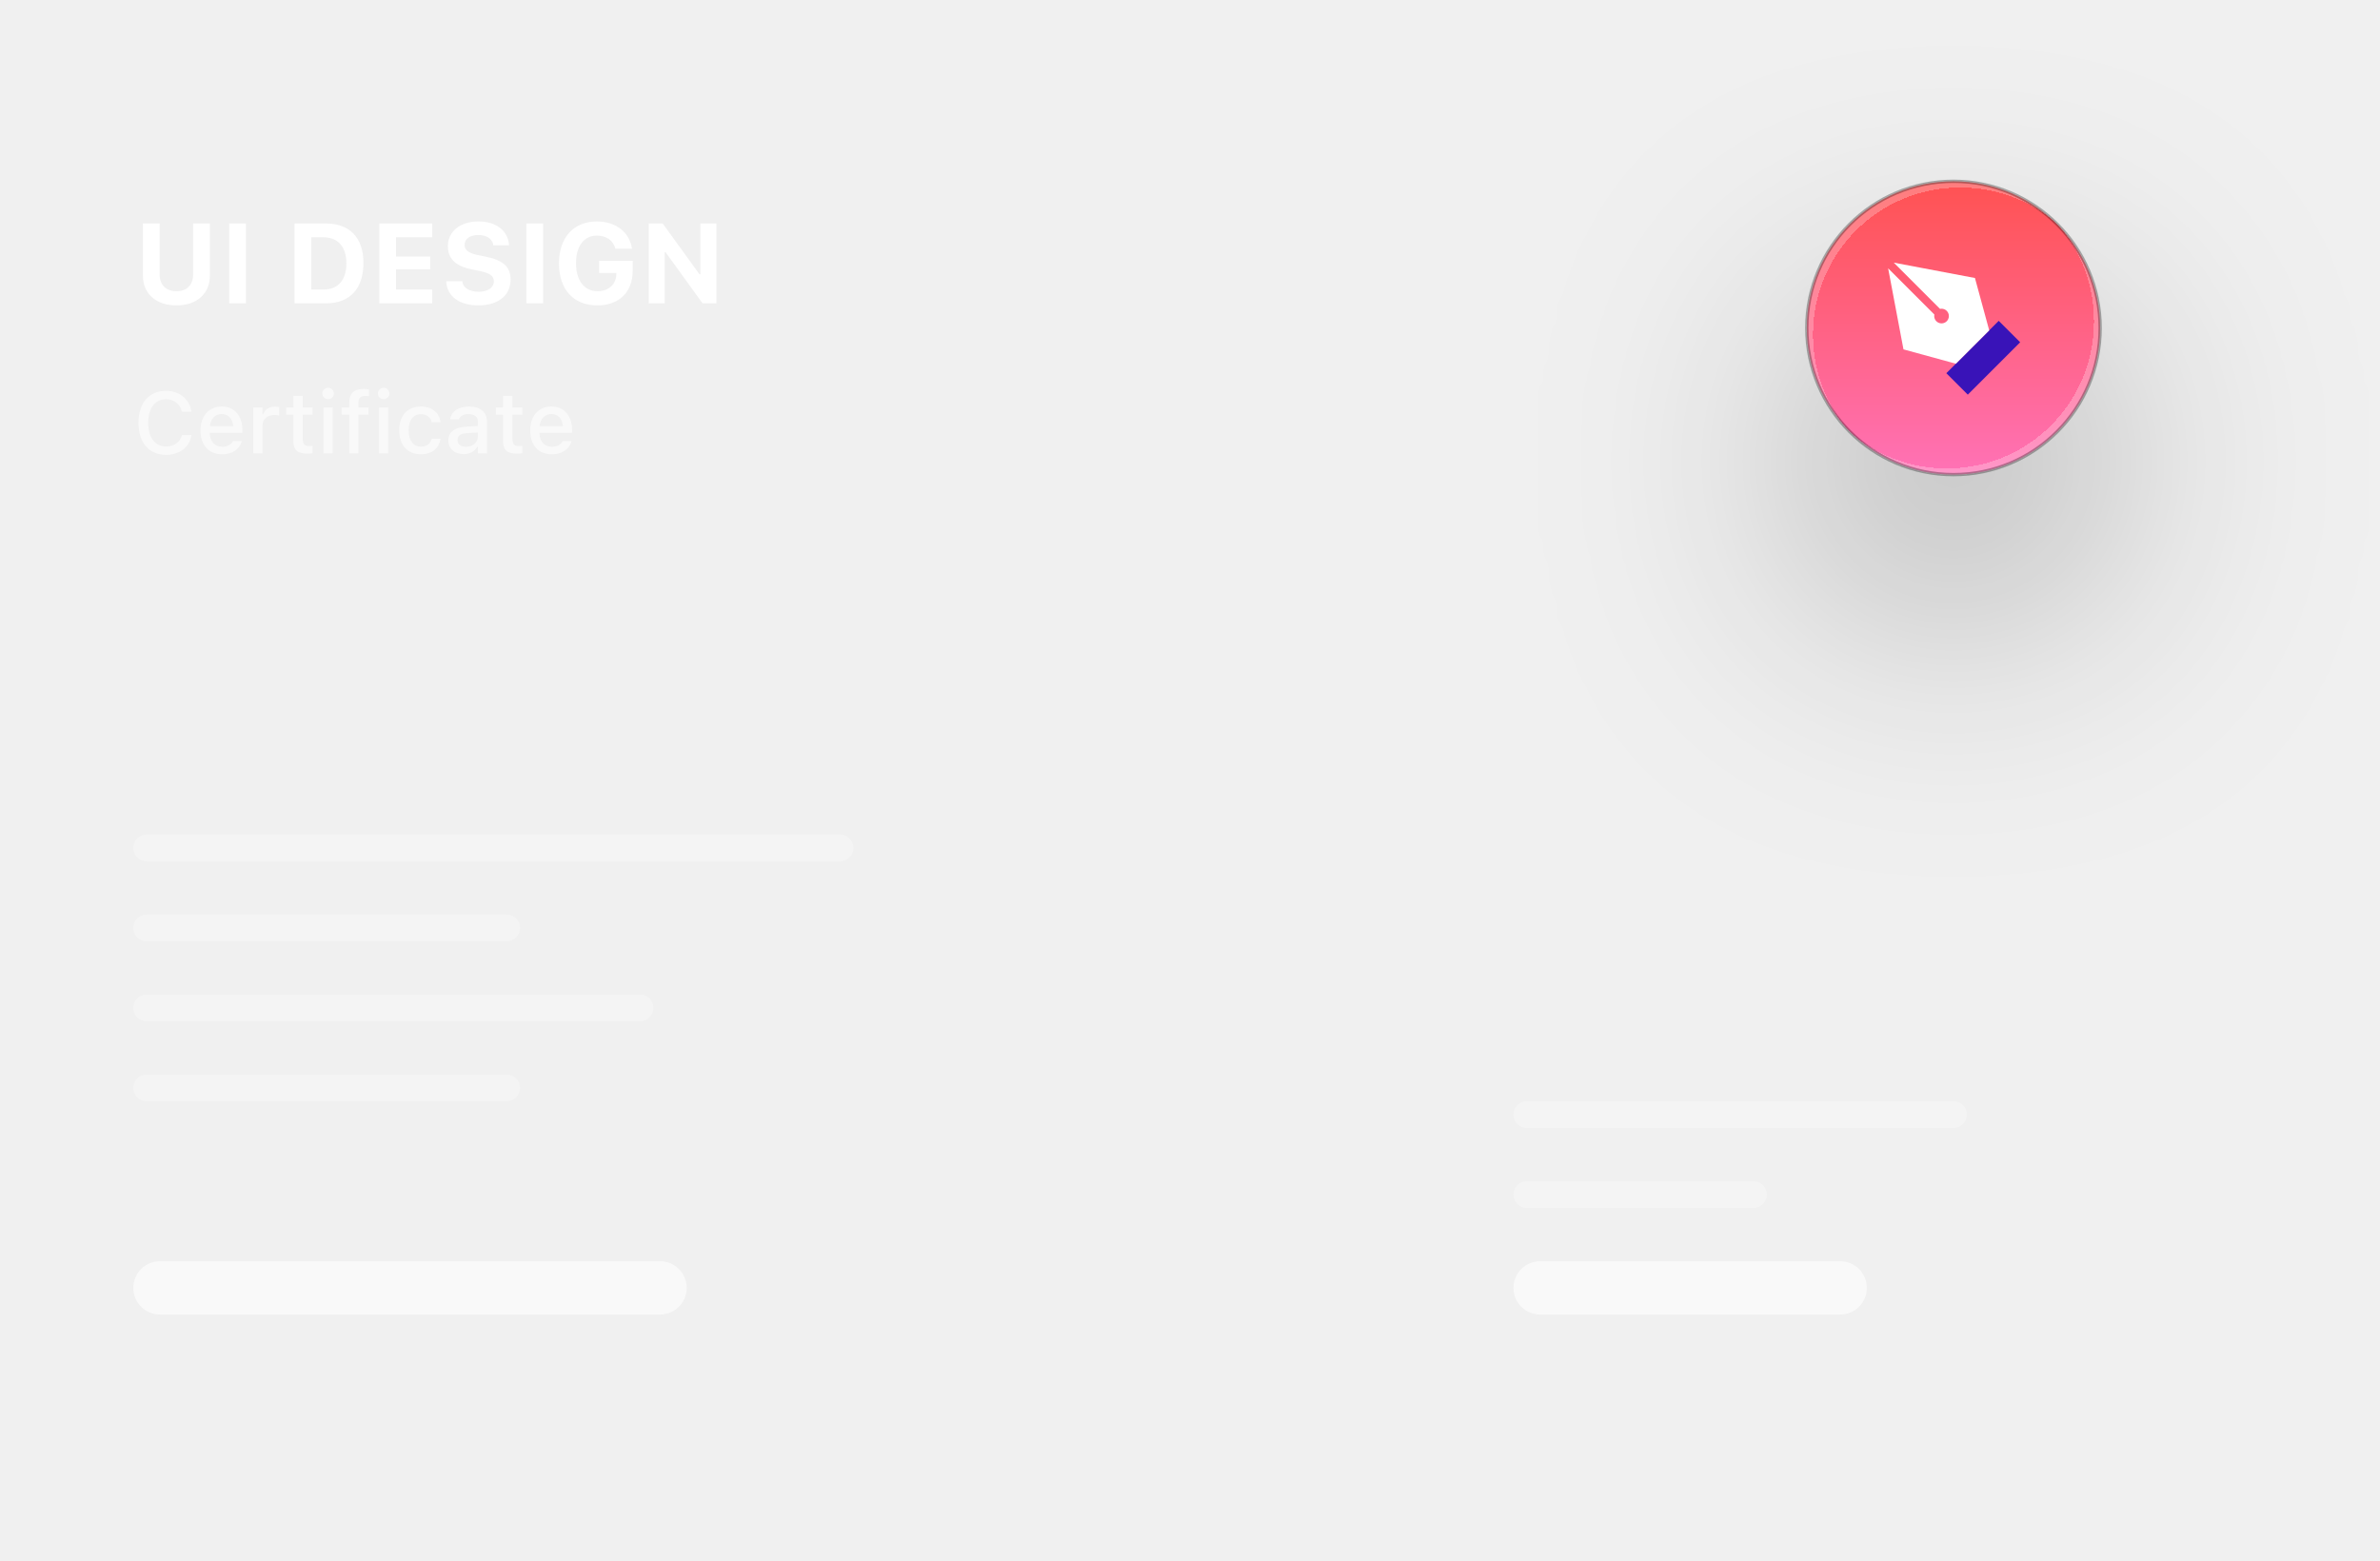
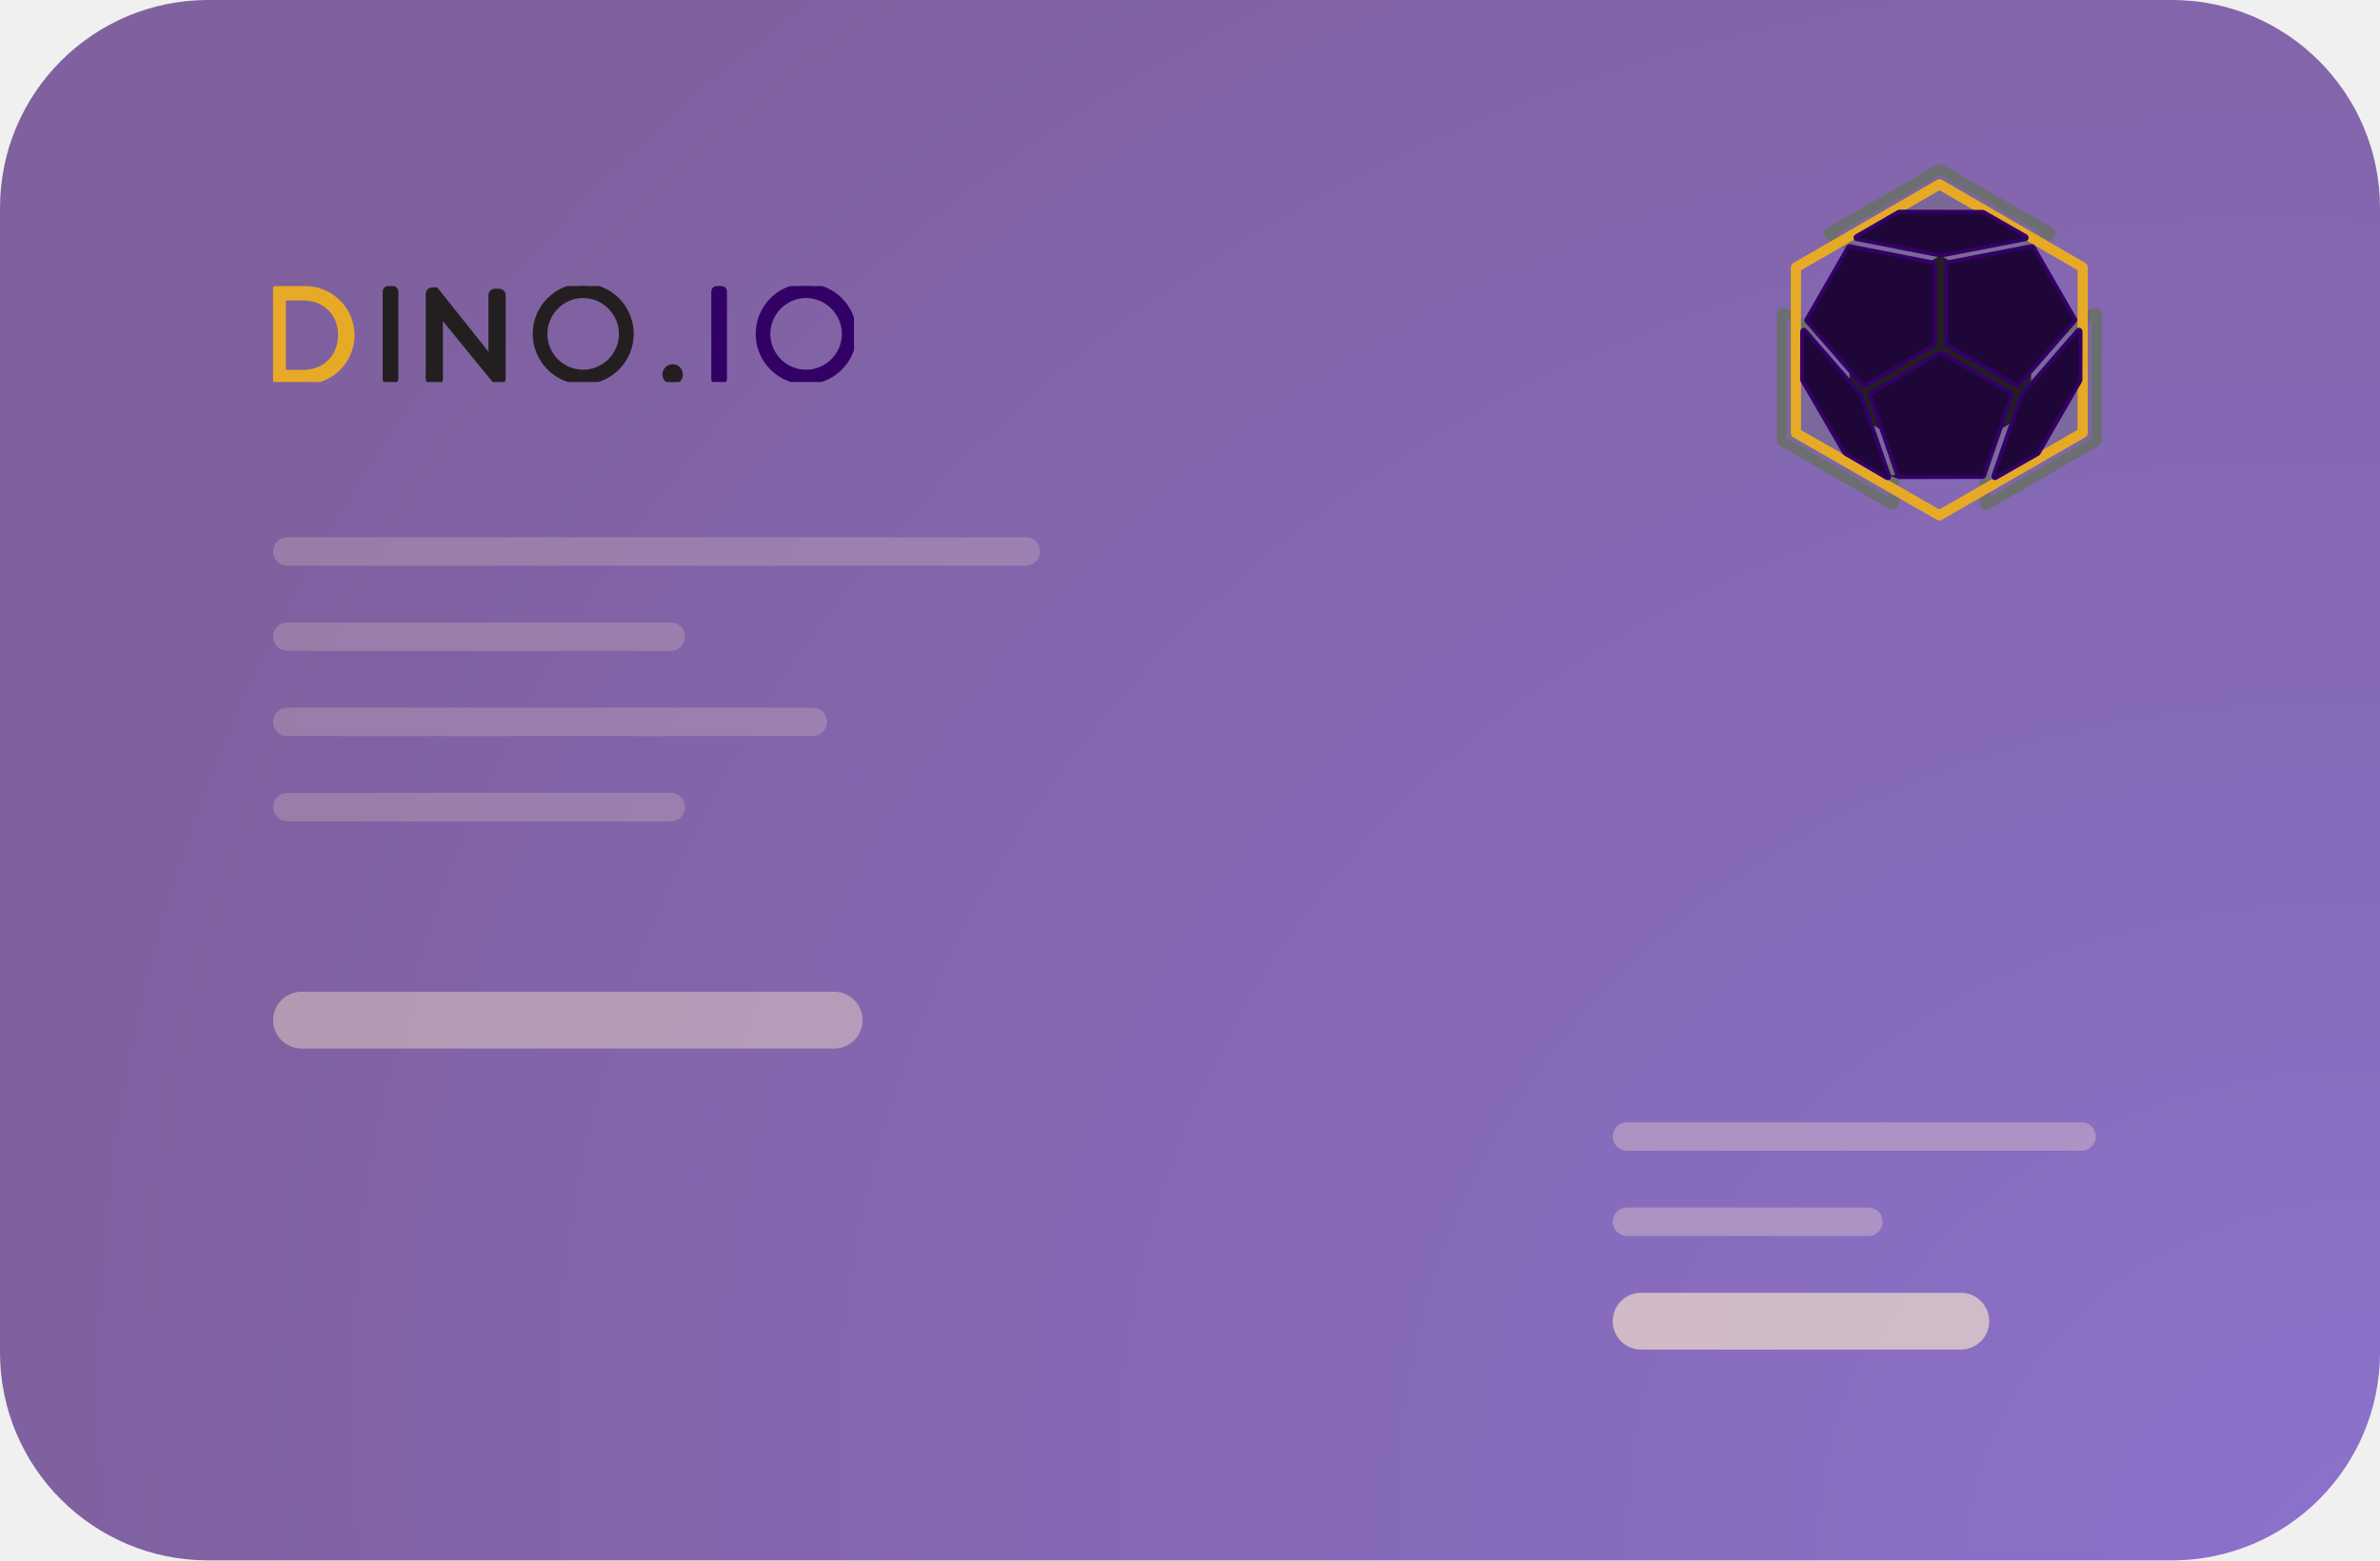
- <svg xmlns="http://www.w3.org/2000/svg" width="183" height="120" viewBox="0 0 195 120" fill="none">
-   <g filter="url(#filter0_d)">
-     <g filter="url(#filter1_ii)">
-       <path fill-rule="evenodd" clip-rule="evenodd" d="M160.054 34.959C166.691 34.959 172.072 29.579 172.072 22.941C172.072 16.304 166.691 10.923 160.054 10.923C153.417 10.923 148.036 16.304 148.036 22.941C148.036 29.579 153.417 34.959 160.054 34.959Z" fill="url(#paint0_linear)" />
+ <svg xmlns="http://www.w3.org/2000/svg" width="183" height="120" viewBox="0 0 183 120" fill="none">
+   <rect width="183" height="120" rx="16" fill="url(#paint0_radial_4281:1)" fill-opacity="0.6" />
+   <path d="M145.515 38.823C145.493 38.824 145.472 38.818 145.453 38.807L137.061 33.962C137.043 33.951 137.027 33.936 137.016 33.917C137.006 33.898 137 33.877 137 33.856V24.166C137 24.144 137.006 24.123 137.016 24.104C137.027 24.085 137.043 24.07 137.061 24.059C137.08 24.048 137.101 24.043 137.122 24.043C137.144 24.043 137.165 24.048 137.184 24.059L145.576 28.916C145.595 28.927 145.61 28.942 145.621 28.961C145.631 28.979 145.637 29 145.637 29.022V38.701C145.637 38.723 145.631 38.744 145.62 38.762C145.61 38.781 145.594 38.796 145.576 38.807C145.557 38.818 145.536 38.823 145.515 38.823V38.823Z" fill="#6D6E71" fill-opacity="0.333" stroke="#6D6E71" stroke-width="0.767" stroke-miterlimit="10" />
+   <path d="M152.654 38.808C152.636 38.797 152.62 38.782 152.609 38.763C152.599 38.745 152.593 38.724 152.593 38.702V29.022C152.593 29 152.598 28.979 152.609 28.961C152.62 28.942 152.635 28.927 152.654 28.916L161.046 24.059C161.065 24.048 161.086 24.043 161.107 24.043C161.129 24.043 161.15 24.048 161.168 24.059C161.187 24.07 161.202 24.085 161.213 24.104C161.224 24.123 161.23 24.144 161.23 24.166V33.857C161.23 33.878 161.224 33.899 161.213 33.918C161.203 33.937 161.187 33.952 161.168 33.963L152.776 38.808C152.758 38.819 152.737 38.824 152.715 38.824C152.694 38.824 152.673 38.819 152.654 38.808V38.808Z" fill="#6D6E71" fill-opacity="0.333" stroke="#6D6E71" stroke-width="0.767" stroke-miterlimit="10" />
+   <path d="M149.144 22.941C149.123 22.942 149.102 22.936 149.083 22.925L140.691 18.068C140.672 18.057 140.657 18.042 140.646 18.023C140.636 18.005 140.63 17.984 140.63 17.962C140.63 17.941 140.636 17.92 140.646 17.901C140.657 17.882 140.672 17.867 140.691 17.856L149.091 13.016C149.11 13.006 149.131 13 149.152 13C149.174 13 149.195 13.006 149.213 13.016L157.598 17.856C157.616 17.867 157.632 17.882 157.643 17.901C157.654 17.919 157.659 17.941 157.659 17.962C157.659 17.984 157.654 18.005 157.643 18.023C157.632 18.042 157.616 18.058 157.598 18.068L149.206 22.925C149.187 22.936 149.166 22.942 149.144 22.941Z" fill="#6D6E71" fill-opacity="0.333" stroke="#6D6E71" stroke-width="0.767" stroke-miterlimit="10" />
+   <path d="M142.215 31.663L149.196 35.648L156.171 31.659V23.654L149.205 19.646L142.215 23.662V31.663Z" fill="#231F20" />
+   <path d="M149.116 39.797C149.088 39.797 149.06 39.789 149.036 39.775L138.007 33.435C137.982 33.421 137.962 33.401 137.948 33.376C137.933 33.351 137.926 33.323 137.926 33.295V20.566C137.926 20.538 137.933 20.51 137.947 20.485C137.962 20.461 137.982 20.44 138.007 20.426L149.049 14.035C149.074 14.021 149.102 14.013 149.131 14.013C149.159 14.013 149.187 14.021 149.212 14.035L160.216 20.413C160.241 20.427 160.261 20.448 160.276 20.473C160.29 20.497 160.297 20.525 160.297 20.554V33.288C160.297 33.317 160.29 33.345 160.276 33.369C160.261 33.394 160.241 33.414 160.216 33.429L149.197 39.775C149.173 39.789 149.145 39.797 149.116 39.797V39.797ZM138.25 33.202L149.116 39.447L159.973 33.194V20.646L149.13 14.363L138.25 20.657V33.202Z" fill="#E7AA27" stroke="#E7AA27" stroke-width="0.46" stroke-miterlimit="10" />
+   <path d="M155.127 29.683C155.105 29.683 155.084 29.678 155.066 29.667L149.707 26.538C149.689 26.528 149.674 26.512 149.663 26.494C149.653 26.476 149.647 26.455 149.647 26.433V20.299C149.647 20.27 149.657 20.243 149.675 20.221C149.693 20.199 149.718 20.184 149.746 20.179L156.223 18.927C156.247 18.923 156.273 18.926 156.296 18.936C156.319 18.947 156.339 18.964 156.351 18.986L159.546 24.537C159.558 24.559 159.564 24.585 159.561 24.61C159.559 24.635 159.549 24.659 159.532 24.678L155.218 29.642C155.207 29.654 155.193 29.665 155.177 29.672C155.161 29.679 155.144 29.683 155.127 29.683V29.683Z" fill="#1E0638" stroke="#330066" stroke-width="0.307" stroke-miterlimit="10" />
+   <path d="M146.032 36.694C146.007 36.694 145.982 36.685 145.962 36.671C145.941 36.656 145.926 36.635 145.917 36.611L143.773 30.382C143.763 30.356 143.763 30.327 143.773 30.301C143.782 30.274 143.8 30.252 143.824 30.238L149.166 27.119C149.184 27.108 149.206 27.102 149.227 27.102C149.249 27.102 149.27 27.108 149.288 27.119L154.647 30.247C154.671 30.262 154.689 30.284 154.698 30.311C154.707 30.337 154.707 30.366 154.698 30.392L152.551 36.596C152.542 36.62 152.527 36.641 152.506 36.656C152.486 36.67 152.461 36.678 152.436 36.678L146.029 36.693L146.032 36.694Z" fill="#1E0638" stroke="#330066" stroke-width="0.307" stroke-miterlimit="10" />
+   <path d="M149.234 19.652C149.226 19.653 149.218 19.653 149.21 19.652L142.773 18.391C142.749 18.386 142.726 18.374 142.709 18.356C142.692 18.338 142.68 18.316 142.676 18.291C142.672 18.267 142.675 18.242 142.686 18.219C142.697 18.197 142.714 18.178 142.736 18.166L145.984 16.293C146.002 16.282 146.023 16.276 146.044 16.276V16.276L152.453 16.293C152.475 16.293 152.495 16.299 152.514 16.309L155.77 18.172C155.791 18.184 155.808 18.203 155.819 18.225C155.83 18.248 155.833 18.273 155.829 18.297C155.825 18.322 155.814 18.344 155.796 18.362C155.779 18.38 155.757 18.392 155.732 18.397L149.257 19.65C149.249 19.652 149.241 19.652 149.234 19.652Z" fill="#1E0638" stroke="#330066" stroke-width="0.307" stroke-miterlimit="10" />
+   <path d="M145.143 36.778C145.121 36.777 145.1 36.772 145.082 36.761L141.853 34.873C141.834 34.862 141.819 34.847 141.809 34.829L138.585 29.274C138.574 29.256 138.568 29.235 138.568 29.213L138.576 25.481C138.576 25.456 138.583 25.432 138.597 25.412C138.611 25.392 138.631 25.376 138.655 25.368C138.678 25.359 138.703 25.358 138.727 25.363C138.751 25.37 138.772 25.383 138.789 25.401L143.088 30.348C143.099 30.36 143.106 30.373 143.111 30.388L145.258 36.616C145.267 36.64 145.267 36.665 145.261 36.689C145.254 36.713 145.24 36.735 145.221 36.75C145.199 36.768 145.171 36.778 145.143 36.778V36.778Z" fill="#1E0638" stroke="#330066" stroke-width="0.307" stroke-miterlimit="10" />
+   <path d="M153.388 36.773C153.369 36.773 153.35 36.768 153.333 36.759C153.315 36.75 153.3 36.737 153.289 36.721C153.278 36.706 153.271 36.687 153.268 36.668C153.265 36.649 153.267 36.629 153.273 36.611L155.421 30.407C155.426 30.392 155.434 30.378 155.444 30.367L159.758 25.404C159.774 25.385 159.796 25.372 159.82 25.365C159.844 25.359 159.869 25.361 159.892 25.369C159.916 25.378 159.936 25.393 159.95 25.414C159.964 25.434 159.972 25.459 159.972 25.483L159.966 29.239C159.966 29.26 159.96 29.281 159.95 29.3L156.746 34.852C156.736 34.871 156.72 34.886 156.701 34.897L153.449 36.757C153.43 36.767 153.409 36.773 153.388 36.773Z" fill="#1E0638" stroke="#330066" stroke-width="0.307" stroke-miterlimit="10" />
+   <path d="M143.314 29.691C143.297 29.691 143.28 29.688 143.264 29.68C143.248 29.673 143.234 29.663 143.223 29.65L138.923 24.703C138.906 24.684 138.896 24.66 138.894 24.635C138.891 24.61 138.897 24.585 138.909 24.563L142.113 18.998C142.125 18.976 142.145 18.959 142.168 18.948C142.191 18.938 142.217 18.934 142.241 18.939L148.679 20.199C148.707 20.204 148.732 20.219 148.75 20.241C148.767 20.263 148.777 20.29 148.777 20.319V26.453C148.777 26.475 148.772 26.496 148.761 26.514C148.75 26.533 148.735 26.548 148.717 26.559L143.375 29.677C143.356 29.687 143.335 29.692 143.314 29.691V29.691Z" fill="#1E0638" stroke="#330066" stroke-width="0.307" stroke-miterlimit="10" />
+   <g clip-path="url(#clip0_4281:1)">
+     <g clip-path="url(#clip1_4281:1)">
+       <path d="M21 22.399C21 22.349 21.019 22.301 21.053 22.265C21.087 22.228 21.134 22.207 21.184 22.205H23.472C25.443 22.205 27.057 23.808 27.057 25.77C27.056 26.72 26.678 27.631 26.006 28.303C25.334 28.975 24.423 29.353 23.472 29.355H21.184C21.134 29.352 21.087 29.331 21.053 29.295C21.019 29.259 21 29.211 21 29.161V22.399ZM23.308 28.65C24.984 28.65 26.199 27.455 26.199 25.77C26.199 24.085 24.984 22.901 23.308 22.901H21.776V28.652L23.308 28.65Z" fill="#E7AA27" stroke="#E7AA27" stroke-width="0.41" stroke-miterlimit="10" />
+       <path d="M33.042 22.584C33.044 22.537 33.065 22.492 33.099 22.46C33.133 22.427 33.179 22.409 33.226 22.41H33.468L37.846 27.901H37.865V22.693C37.865 22.644 37.885 22.597 37.919 22.562C37.954 22.527 38.001 22.508 38.05 22.508H38.389C38.437 22.509 38.483 22.529 38.517 22.564C38.551 22.598 38.571 22.644 38.573 22.693V29.131C38.571 29.179 38.551 29.224 38.516 29.257C38.482 29.29 38.436 29.308 38.389 29.307H38.214L33.759 23.848H33.749V29.161C33.749 29.185 33.744 29.209 33.735 29.232C33.725 29.254 33.712 29.275 33.695 29.292C33.678 29.309 33.657 29.323 33.635 29.332C33.613 29.342 33.589 29.347 33.565 29.347H33.226C33.178 29.345 33.131 29.325 33.097 29.29C33.063 29.256 33.043 29.209 33.041 29.161L33.042 22.584Z" fill="#231F20" stroke="#231F20" stroke-width="0.615" stroke-miterlimit="10" />
+       <path d="M29.628 22.399C29.63 22.348 29.651 22.299 29.687 22.264C29.723 22.227 29.772 22.206 29.823 22.205H30.232C30.283 22.207 30.331 22.228 30.366 22.264C30.402 22.3 30.422 22.348 30.424 22.399V29.16C30.422 29.211 30.401 29.259 30.366 29.295C30.329 29.331 30.281 29.352 30.23 29.354H29.82C29.77 29.352 29.721 29.331 29.685 29.295C29.649 29.259 29.628 29.211 29.627 29.16L29.628 22.399Z" fill="#231F20" stroke="#231F20" stroke-width="0.41" stroke-miterlimit="10" />
+       <path d="M44.835 22C45.562 21.998 46.273 22.212 46.879 22.614C47.485 23.016 47.958 23.589 48.238 24.26C48.518 24.931 48.593 25.67 48.453 26.384C48.313 27.098 47.965 27.754 47.453 28.27C46.94 28.785 46.286 29.137 45.573 29.281C44.86 29.425 44.12 29.355 43.448 29.078C42.775 28.802 42.2 28.332 41.794 27.729C41.388 27.125 41.17 26.415 41.168 25.688C41.166 25.205 41.259 24.726 41.442 24.279C41.625 23.832 41.895 23.425 42.236 23.082C42.576 22.74 42.981 22.468 43.427 22.282C43.873 22.096 44.352 22 44.835 22V22ZM44.835 28.638C45.618 28.637 46.369 28.326 46.924 27.773C47.479 27.22 47.792 26.47 47.797 25.687C47.797 24.063 46.459 22.714 44.835 22.714C43.211 22.714 41.883 24.063 41.883 25.687C41.885 26.469 42.197 27.218 42.75 27.771C43.303 28.324 44.053 28.636 44.835 28.638V28.638Z" fill="#231F20" stroke="#231F20" stroke-width="0.41" stroke-miterlimit="10" />
+       <path d="M51.722 28.215C51.798 28.214 51.874 28.229 51.946 28.258C52.017 28.287 52.081 28.329 52.135 28.384C52.189 28.438 52.232 28.503 52.261 28.574C52.29 28.645 52.304 28.721 52.304 28.797C52.304 28.952 52.242 29.1 52.133 29.209C52.024 29.318 51.876 29.379 51.722 29.379C51.568 29.378 51.421 29.316 51.312 29.207C51.203 29.098 51.141 28.951 51.139 28.797C51.139 28.721 51.154 28.645 51.183 28.574C51.213 28.504 51.255 28.439 51.31 28.385C51.364 28.331 51.428 28.288 51.499 28.259C51.569 28.23 51.645 28.215 51.722 28.215Z" fill="#231F20" stroke="#231F20" stroke-width="0.41" stroke-miterlimit="10" />
+       <path d="M54.898 22.399C54.899 22.348 54.92 22.299 54.956 22.264C54.992 22.227 55.041 22.206 55.092 22.205H55.501C55.552 22.207 55.6 22.228 55.635 22.264C55.671 22.3 55.691 22.348 55.693 22.399V29.16C55.691 29.211 55.67 29.259 55.635 29.295C55.599 29.331 55.55 29.352 55.499 29.354H55.09C55.039 29.352 54.99 29.331 54.954 29.295C54.918 29.259 54.897 29.211 54.895 29.16L54.898 22.399Z" fill="#330066" stroke="#330066" stroke-width="0.41" stroke-miterlimit="10" />
+       <path d="M61.977 22C62.704 21.998 63.416 22.212 64.022 22.614C64.627 23.016 65.1 23.589 65.38 24.26C65.661 24.931 65.736 25.67 65.596 26.384C65.456 27.098 65.108 27.754 64.595 28.27C64.082 28.785 63.428 29.137 62.715 29.281C62.002 29.425 61.263 29.355 60.59 29.078C59.917 28.802 59.342 28.332 58.936 27.729C58.53 27.125 58.312 26.415 58.31 25.688C58.308 25.205 58.401 24.726 58.584 24.279C58.767 23.832 59.037 23.425 59.378 23.082C59.718 22.74 60.123 22.468 60.569 22.282C61.016 22.096 61.494 22 61.977 22V22ZM61.977 28.638C62.76 28.637 63.511 28.326 64.066 27.773C64.621 27.22 64.935 26.47 64.939 25.687C64.939 24.063 63.601 22.714 61.977 22.714C60.353 22.714 59.025 24.063 59.025 25.687C59.028 26.469 59.339 27.218 59.892 27.771C60.445 28.324 61.195 28.636 61.977 28.638V28.638Z" fill="#330066" stroke="#330066" stroke-width="0.41" stroke-miterlimit="10" />
    </g>
-     <path fill-rule="evenodd" clip-rule="evenodd" d="M160.054 34.959C166.691 34.959 172.072 29.579 172.072 22.941C172.072 16.304 166.691 10.923 160.054 10.923C153.417 10.923 148.036 16.304 148.036 22.941C148.036 29.579 153.417 34.959 160.054 34.959Z" stroke="black" stroke-opacity="0.3" stroke-width="0.273" />
-     <path d="M163.76 22.357L159.469 26.648L161.227 28.406L165.518 24.114L163.76 22.357Z" fill="#3913B8" />
-     <path fill-rule="evenodd" clip-rule="evenodd" d="M154.7 18.053L158.488 21.841C158.48 21.881 158.475 21.922 158.475 21.965C158.475 22.297 158.744 22.566 159.076 22.566C159.408 22.566 159.677 22.297 159.677 21.965C159.677 21.633 159.408 21.364 159.076 21.364C159.033 21.364 158.991 21.369 158.951 21.377L155.162 17.588L161.808 18.846H161.813L162.982 23.14L160.251 25.871L155.957 24.696L154.7 18.053Z" fill="white" />
-   </g>
-   <g clip-path="url(#clip0)">
-     <g clip-path="url(#clip1)">
-       <path d="M14.455 21.091C16.142 21.091 17.194 20.116 17.194 18.665V14.38H15.824V18.543C15.824 19.391 15.335 19.93 14.455 19.93C13.575 19.93 13.081 19.391 13.081 18.543V14.38H11.712V18.665C11.712 20.121 12.777 21.091 14.455 21.091ZM18.781 20.923H20.15V14.38H18.781V20.923ZM24.131 20.923H26.707C28.666 20.923 29.777 19.726 29.777 17.613V17.604C29.777 15.555 28.652 14.38 26.707 14.38H24.131V20.923ZM25.501 19.794V15.509H26.489C27.677 15.509 28.38 16.28 28.38 17.627V17.636C28.38 19.032 27.7 19.794 26.489 19.794H25.501ZM31.078 20.923H35.413V19.794H32.448V18.139H35.245V17.087H32.448V15.509H35.413V14.38H31.078V20.923ZM39.195 21.091C40.827 21.091 41.834 20.27 41.834 18.974V18.969C41.834 17.949 41.231 17.395 39.848 17.11L39.154 16.969C38.383 16.811 38.066 16.557 38.066 16.13V16.126C38.066 15.636 38.515 15.328 39.19 15.323C39.88 15.323 40.333 15.65 40.41 16.117L40.419 16.171H41.707L41.703 16.112C41.616 15.02 40.718 14.212 39.19 14.212C37.739 14.212 36.697 15.015 36.697 16.23V16.235C36.697 17.228 37.281 17.863 38.642 18.139L39.331 18.28C40.143 18.448 40.465 18.688 40.465 19.119V19.123C40.465 19.627 39.961 19.976 39.231 19.976C38.465 19.976 37.934 19.645 37.885 19.155L37.88 19.11H36.56L36.565 19.182C36.642 20.343 37.631 21.091 39.195 21.091ZM43.131 20.923H44.5V14.38H43.131V20.923ZM48.935 21.091C50.721 21.091 51.837 20.003 51.837 18.266V17.436H49.089V18.434H50.504L50.499 18.556C50.472 19.382 49.855 19.93 48.958 19.93C47.878 19.93 47.194 19.055 47.194 17.636V17.627C47.194 16.235 47.847 15.373 48.903 15.373C49.669 15.373 50.227 15.759 50.413 16.407L50.422 16.452H51.783L51.773 16.407C51.578 15.101 50.45 14.212 48.903 14.212C46.999 14.212 45.797 15.541 45.797 17.64V17.649C45.797 19.781 46.99 21.091 48.935 21.091ZM53.152 20.923H54.462V16.738H54.535L57.564 20.923H58.698V14.38H57.387V18.547H57.315L54.295 14.38H53.152V20.923Z" fill="white" />
-       <path d="M13.603 33.34C14.72 33.34 15.534 32.702 15.68 31.742V31.721H14.91L14.903 31.735C14.761 32.3 14.265 32.654 13.603 32.654C12.701 32.654 12.14 31.908 12.14 30.722V30.715C12.14 29.526 12.701 28.78 13.6 28.78C14.258 28.78 14.761 29.179 14.907 29.793V29.803H15.677L15.68 29.786C15.548 28.791 14.702 28.094 13.6 28.094C12.209 28.094 11.346 29.099 11.346 30.715V30.722C11.346 32.334 12.213 33.34 13.603 33.34ZM18.198 33.292C19.161 33.292 19.682 32.737 19.806 32.241L19.813 32.21L19.089 32.213L19.075 32.241C18.985 32.435 18.697 32.674 18.215 32.674C17.594 32.674 17.199 32.255 17.185 31.534H19.855V31.27C19.855 30.14 19.21 29.38 18.159 29.38C17.109 29.38 16.429 30.167 16.429 31.343V31.346C16.429 32.539 17.095 33.292 18.198 33.292ZM18.163 29.997C18.672 29.997 19.05 30.323 19.109 30.996H17.195C17.261 30.348 17.65 29.997 18.163 29.997ZM20.75 33.219H21.502V30.968C21.502 30.424 21.894 30.07 22.47 30.07C22.612 30.07 22.74 30.088 22.875 30.115V29.422C22.799 29.404 22.667 29.387 22.546 29.387C22.043 29.387 21.693 29.623 21.558 30.022H21.502V29.453H20.75V33.219ZM25.209 33.243C25.355 33.243 25.493 33.226 25.614 33.205V32.605C25.511 32.615 25.445 32.619 25.33 32.619C24.959 32.619 24.807 32.452 24.807 32.047V30.046H25.614V29.453H24.807V28.503H24.04V29.453H23.451V30.046H24.04V32.227C24.04 32.952 24.38 33.243 25.209 33.243ZM26.884 28.78C27.14 28.78 27.355 28.569 27.355 28.312C27.355 28.052 27.14 27.841 26.884 27.841C26.624 27.841 26.412 28.052 26.412 28.312C26.412 28.569 26.624 28.78 26.884 28.78ZM26.506 33.219H27.255V29.453H26.506V33.219ZM28.617 33.219H29.366V30.046H30.195V29.453H29.359V29.092C29.359 28.711 29.522 28.51 29.939 28.51C30.056 28.51 30.157 28.517 30.226 28.527V27.976C30.098 27.955 29.952 27.941 29.782 27.941C28.999 27.941 28.617 28.309 28.617 29.058V29.453H27.997V30.046H28.617V33.219ZM31.433 28.78C31.69 28.78 31.905 28.569 31.905 28.312C31.905 28.052 31.69 27.841 31.433 27.841C31.173 27.841 30.961 28.052 30.961 28.312C30.961 28.569 31.173 28.78 31.433 28.78ZM31.055 33.219H31.804V29.453H31.055V33.219ZM34.484 33.292C35.417 33.292 35.955 32.789 36.09 32.057L36.097 32.026H35.376L35.369 32.043C35.247 32.449 34.956 32.664 34.484 32.664C33.864 32.664 33.479 32.158 33.479 31.326V31.319C33.479 30.507 33.857 30.008 34.484 30.008C34.984 30.008 35.289 30.285 35.372 30.656L35.376 30.667L36.097 30.663V30.646C35.993 29.914 35.428 29.38 34.481 29.38C33.382 29.38 32.712 30.126 32.712 31.319V31.326C32.712 32.543 33.385 33.292 34.484 33.292ZM37.983 33.281C38.483 33.281 38.878 33.066 39.1 32.685H39.159V33.219H39.904V30.642C39.904 29.852 39.37 29.38 38.424 29.38C37.567 29.38 36.974 29.793 36.884 30.41L36.88 30.434H37.605L37.609 30.421C37.699 30.154 37.973 30.001 38.389 30.001C38.899 30.001 39.159 30.23 39.159 30.642V30.975L38.139 31.034C37.241 31.09 36.735 31.482 36.735 32.154V32.161C36.735 32.844 37.265 33.281 37.983 33.281ZM37.484 32.13V32.123C37.484 31.783 37.72 31.596 38.24 31.565L39.159 31.506V31.828C39.159 32.314 38.746 32.681 38.184 32.681C37.779 32.681 37.484 32.477 37.484 32.13ZM42.387 33.243C42.533 33.243 42.671 33.226 42.793 33.205V32.605C42.689 32.615 42.623 32.619 42.508 32.619C42.137 32.619 41.985 32.452 41.985 32.047V30.046H42.793V29.453H41.985V28.503H41.218V29.453H40.629V30.046H41.218V32.227C41.218 32.952 41.558 33.243 42.387 33.243ZM45.209 33.292C46.173 33.292 46.694 32.737 46.818 32.241L46.825 32.21L46.101 32.213L46.087 32.241C45.997 32.435 45.709 32.674 45.227 32.674C44.606 32.674 44.211 32.255 44.197 31.534H46.867V31.27C46.867 30.14 46.222 29.38 45.171 29.38C44.121 29.38 43.441 30.167 43.441 31.343V31.346C43.441 32.539 44.107 33.292 45.209 33.292ZM45.175 29.997C45.685 29.997 46.062 30.323 46.121 30.996H44.207C44.273 30.348 44.662 29.997 45.175 29.997Z" fill="white" fill-opacity="0.6" />
-     </g>
-     <g clip-path="url(#clip2)">
-       <rect x="10.923" y="64.458" width="58.997" height="2.185" rx="1.093" fill="white" fill-opacity="0.3" />
-       <rect x="10.923" y="71.013" width="31.684" height="2.185" rx="1.093" fill="white" fill-opacity="0.3" />
-       <rect x="10.923" y="77.568" width="42.609" height="2.185" rx="1.093" fill="white" fill-opacity="0.3" />
-       <g clip-path="url(#clip3)">
-         <rect x="10.923" y="84.124" width="31.684" height="2.185" rx="1.093" fill="white" fill-opacity="0.3" />
-         <rect x="10.923" y="99.419" width="45.34" height="4.37" rx="2.185" fill="white" fill-opacity="0.6" />
+     <g clip-path="url(#clip2_4281:1)">
+       <rect x="21" y="41.319" width="58.977" height="2.184" rx="1.092" fill="#FFEECC" fill-opacity="0.2" />
+       <rect x="21" y="47.872" width="31.673" height="2.184" rx="1.092" fill="#FFEECC" fill-opacity="0.2" />
+       <rect x="21" y="54.425" width="42.594" height="2.184" rx="1.092" fill="#FFEECC" fill-opacity="0.2" />
+       <g clip-path="url(#clip3_4281:1)">
+         <rect x="21" y="60.978" width="31.673" height="2.184" rx="1.092" fill="#FFEECC" fill-opacity="0.2" />
+         <rect x="21" y="76.269" width="45.325" height="4.369" rx="2.184" fill="#FFEECC" fill-opacity="0.4" />
      </g>
    </g>
  </g>
-   <g clip-path="url(#clip4)">
-     <rect x="124.002" y="86.308" width="37.146" height="2.185" rx="1.093" fill="white" fill-opacity="0.3" />
-     <rect x="124.002" y="92.864" width="20.758" height="2.185" rx="1.093" fill="white" fill-opacity="0.3" />
-     <g clip-path="url(#clip5)">
-       <rect x="124.002" y="99.419" width="28.952" height="4.37" rx="2.185" fill="white" fill-opacity="0.6" />
+   <g clip-path="url(#clip4_4281:1)">
+     <rect x="124.002" y="86.308" width="37.146" height="2.185" rx="1.093" fill="#FFEECC" fill-opacity="0.3" />
+     <rect x="124.002" y="92.864" width="20.758" height="2.185" rx="1.093" fill="#FFEECC" fill-opacity="0.3" />
+     <g clip-path="url(#clip5_4281:1)">
+       <rect x="124.002" y="99.419" width="28.952" height="4.37" rx="2.185" fill="#FFEECC" fill-opacity="0.6" />
    </g>
  </g>
  <defs>
-     <filter id="filter0_d" x="126.049" y="-0.139" width="68.01" height="68.01" filterUnits="userSpaceOnUse" color-interpolation-filters="sRGB">
-       <feFlood flood-opacity="0" result="BackgroundImageFix" />
-       <feColorMatrix in="SourceAlpha" type="matrix" values="0 0 0 0 0 0 0 0 0 0 0 0 0 0 0 0 0 0 127 0" />
-       <feOffset dy="10.925" />
-       <feGaussianBlur stdDeviation="10.925" />
-       <feColorMatrix type="matrix" values="0 0 0 0 0 0 0 0 0 0 0 0 0 0 0 0 0 0 0.3 0" />
-       <feBlend mode="normal" in2="BackgroundImageFix" result="effect1_dropShadow" />
-       <feBlend mode="normal" in="SourceGraphic" in2="effect1_dropShadow" result="shape" />
-     </filter>
-     <filter id="filter1_ii" x="147.9" y="10.787" width="24.309" height="24.309" filterUnits="userSpaceOnUse" color-interpolation-filters="sRGB">
-       <feFlood flood-opacity="0" result="BackgroundImageFix" />
-       <feBlend mode="normal" in="SourceGraphic" in2="BackgroundImageFix" result="shape" />
-       <feColorMatrix in="SourceAlpha" type="matrix" values="0 0 0 0 0 0 0 0 0 0 0 0 0 0 0 0 0 0 127 0" result="hardAlpha" />
-       <feOffset dx="-0.546" dy="-0.546" />
-       <feComposite in2="hardAlpha" operator="arithmetic" k2="-1" k3="1" />
-       <feColorMatrix type="matrix" values="0 0 0 0 1 0 0 0 0 1 0 0 0 0 1 0 0 0 0.25 0" />
-       <feBlend mode="normal" in2="shape" result="effect1_innerShadow" />
-       <feColorMatrix in="SourceAlpha" type="matrix" values="0 0 0 0 0 0 0 0 0 0 0 0 0 0 0 0 0 0 127 0" result="hardAlpha" />
-       <feOffset dx="0.546" dy="0.546" />
-       <feComposite in2="hardAlpha" operator="arithmetic" k2="-1" k3="1" />
-       <feColorMatrix type="matrix" values="0 0 0 0 1 0 0 0 0 1 0 0 0 0 1 0 0 0 0.25 0" />
-       <feBlend mode="normal" in2="effect1_innerShadow" result="effect2_innerShadow" />
-     </filter>
-     <linearGradient id="paint0_linear" x1="148.036" y1="10.923" x2="148.036" y2="34.959" gradientUnits="userSpaceOnUse">
-       <stop stop-color="#FF5252" />
-       <stop offset="1" stop-color="#FF72B6" />
-     </linearGradient>
-     <clipPath id="clip0">
-       <rect width="58.997" height="92.866" fill="white" transform="translate(10.9226 10.9233)" />
+     <radialGradient id="paint0_radial_4281:1" cx="0" cy="0" r="1" gradientUnits="userSpaceOnUse" gradientTransform="translate(183 120) rotate(-168.071) scale(408.695 349.103)">
+       <stop stop-color="#491EB8" />
+       <stop offset="0.458" stop-color="#330066" />
+       <stop offset="1" stop-color="#240B77" />
+     </radialGradient>
+     <clipPath id="clip0_4281:1">
+       <rect width="59" height="60" fill="white" transform="translate(21 22)" />
    </clipPath>
-     <clipPath id="clip1">
-       <rect width="48.618" height="24.582" fill="white" transform="translate(10.9226 10.9233)" />
+     <clipPath id="clip1_4281:1">
+       <rect width="44.664" height="7.379" fill="white" transform="translate(21 22)" />
    </clipPath>
-     <clipPath id="clip2">
-       <rect width="58.997" height="39.331" fill="white" transform="translate(10.9226 64.4578)" />
+     <clipPath id="clip2_4281:1">
+       <rect width="58.977" height="39.318" fill="white" transform="translate(21 41.3193)" />
    </clipPath>
-     <clipPath id="clip3">
-       <rect width="45.34" height="19.666" fill="white" transform="translate(10.9226 84.1235)" />
+     <clipPath id="clip3_4281:1">
+       <rect width="45.325" height="19.659" fill="white" transform="translate(21 60.9783)" />
    </clipPath>
-     <clipPath id="clip4">
+     <clipPath id="clip4_4281:1">
      <rect width="37.146" height="17.481" fill="white" transform="translate(124.002 86.3083)" />
    </clipPath>
-     <clipPath id="clip5">
+     <clipPath id="clip5_4281:1">
      <rect width="28.952" height="4.37" fill="white" transform="translate(124.002 99.4187)" />
    </clipPath>
  </defs>
</svg>
